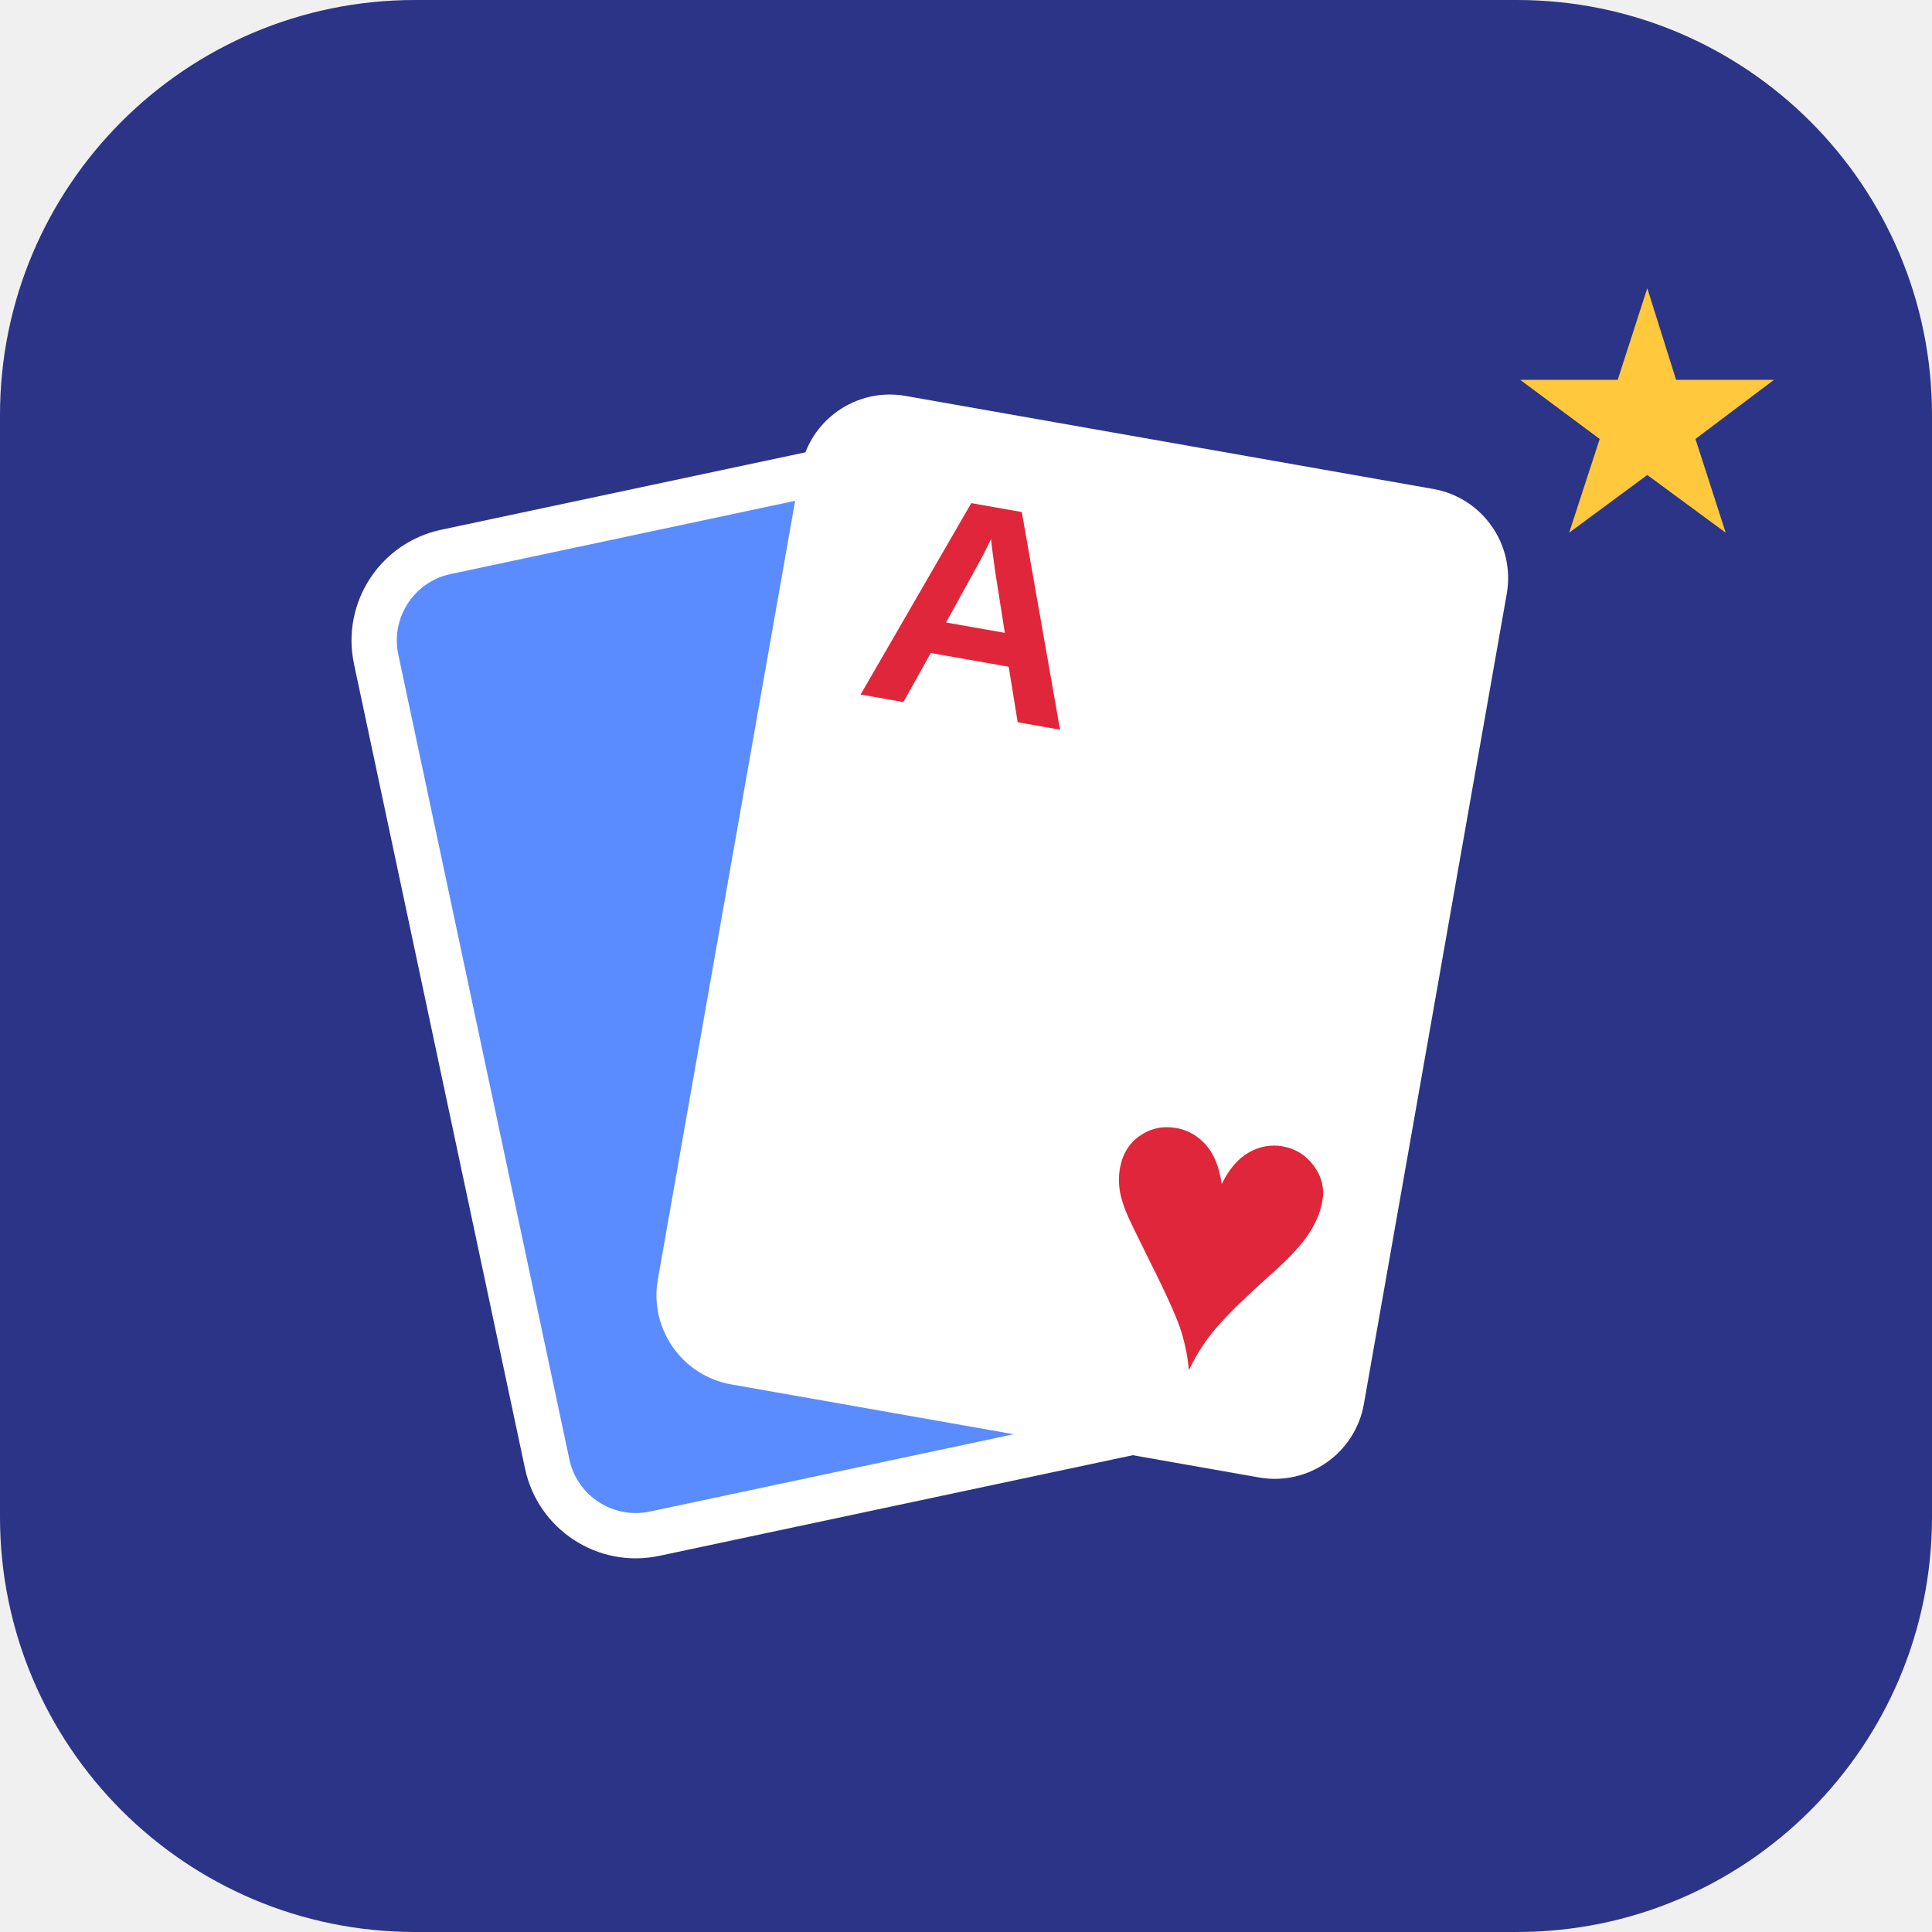
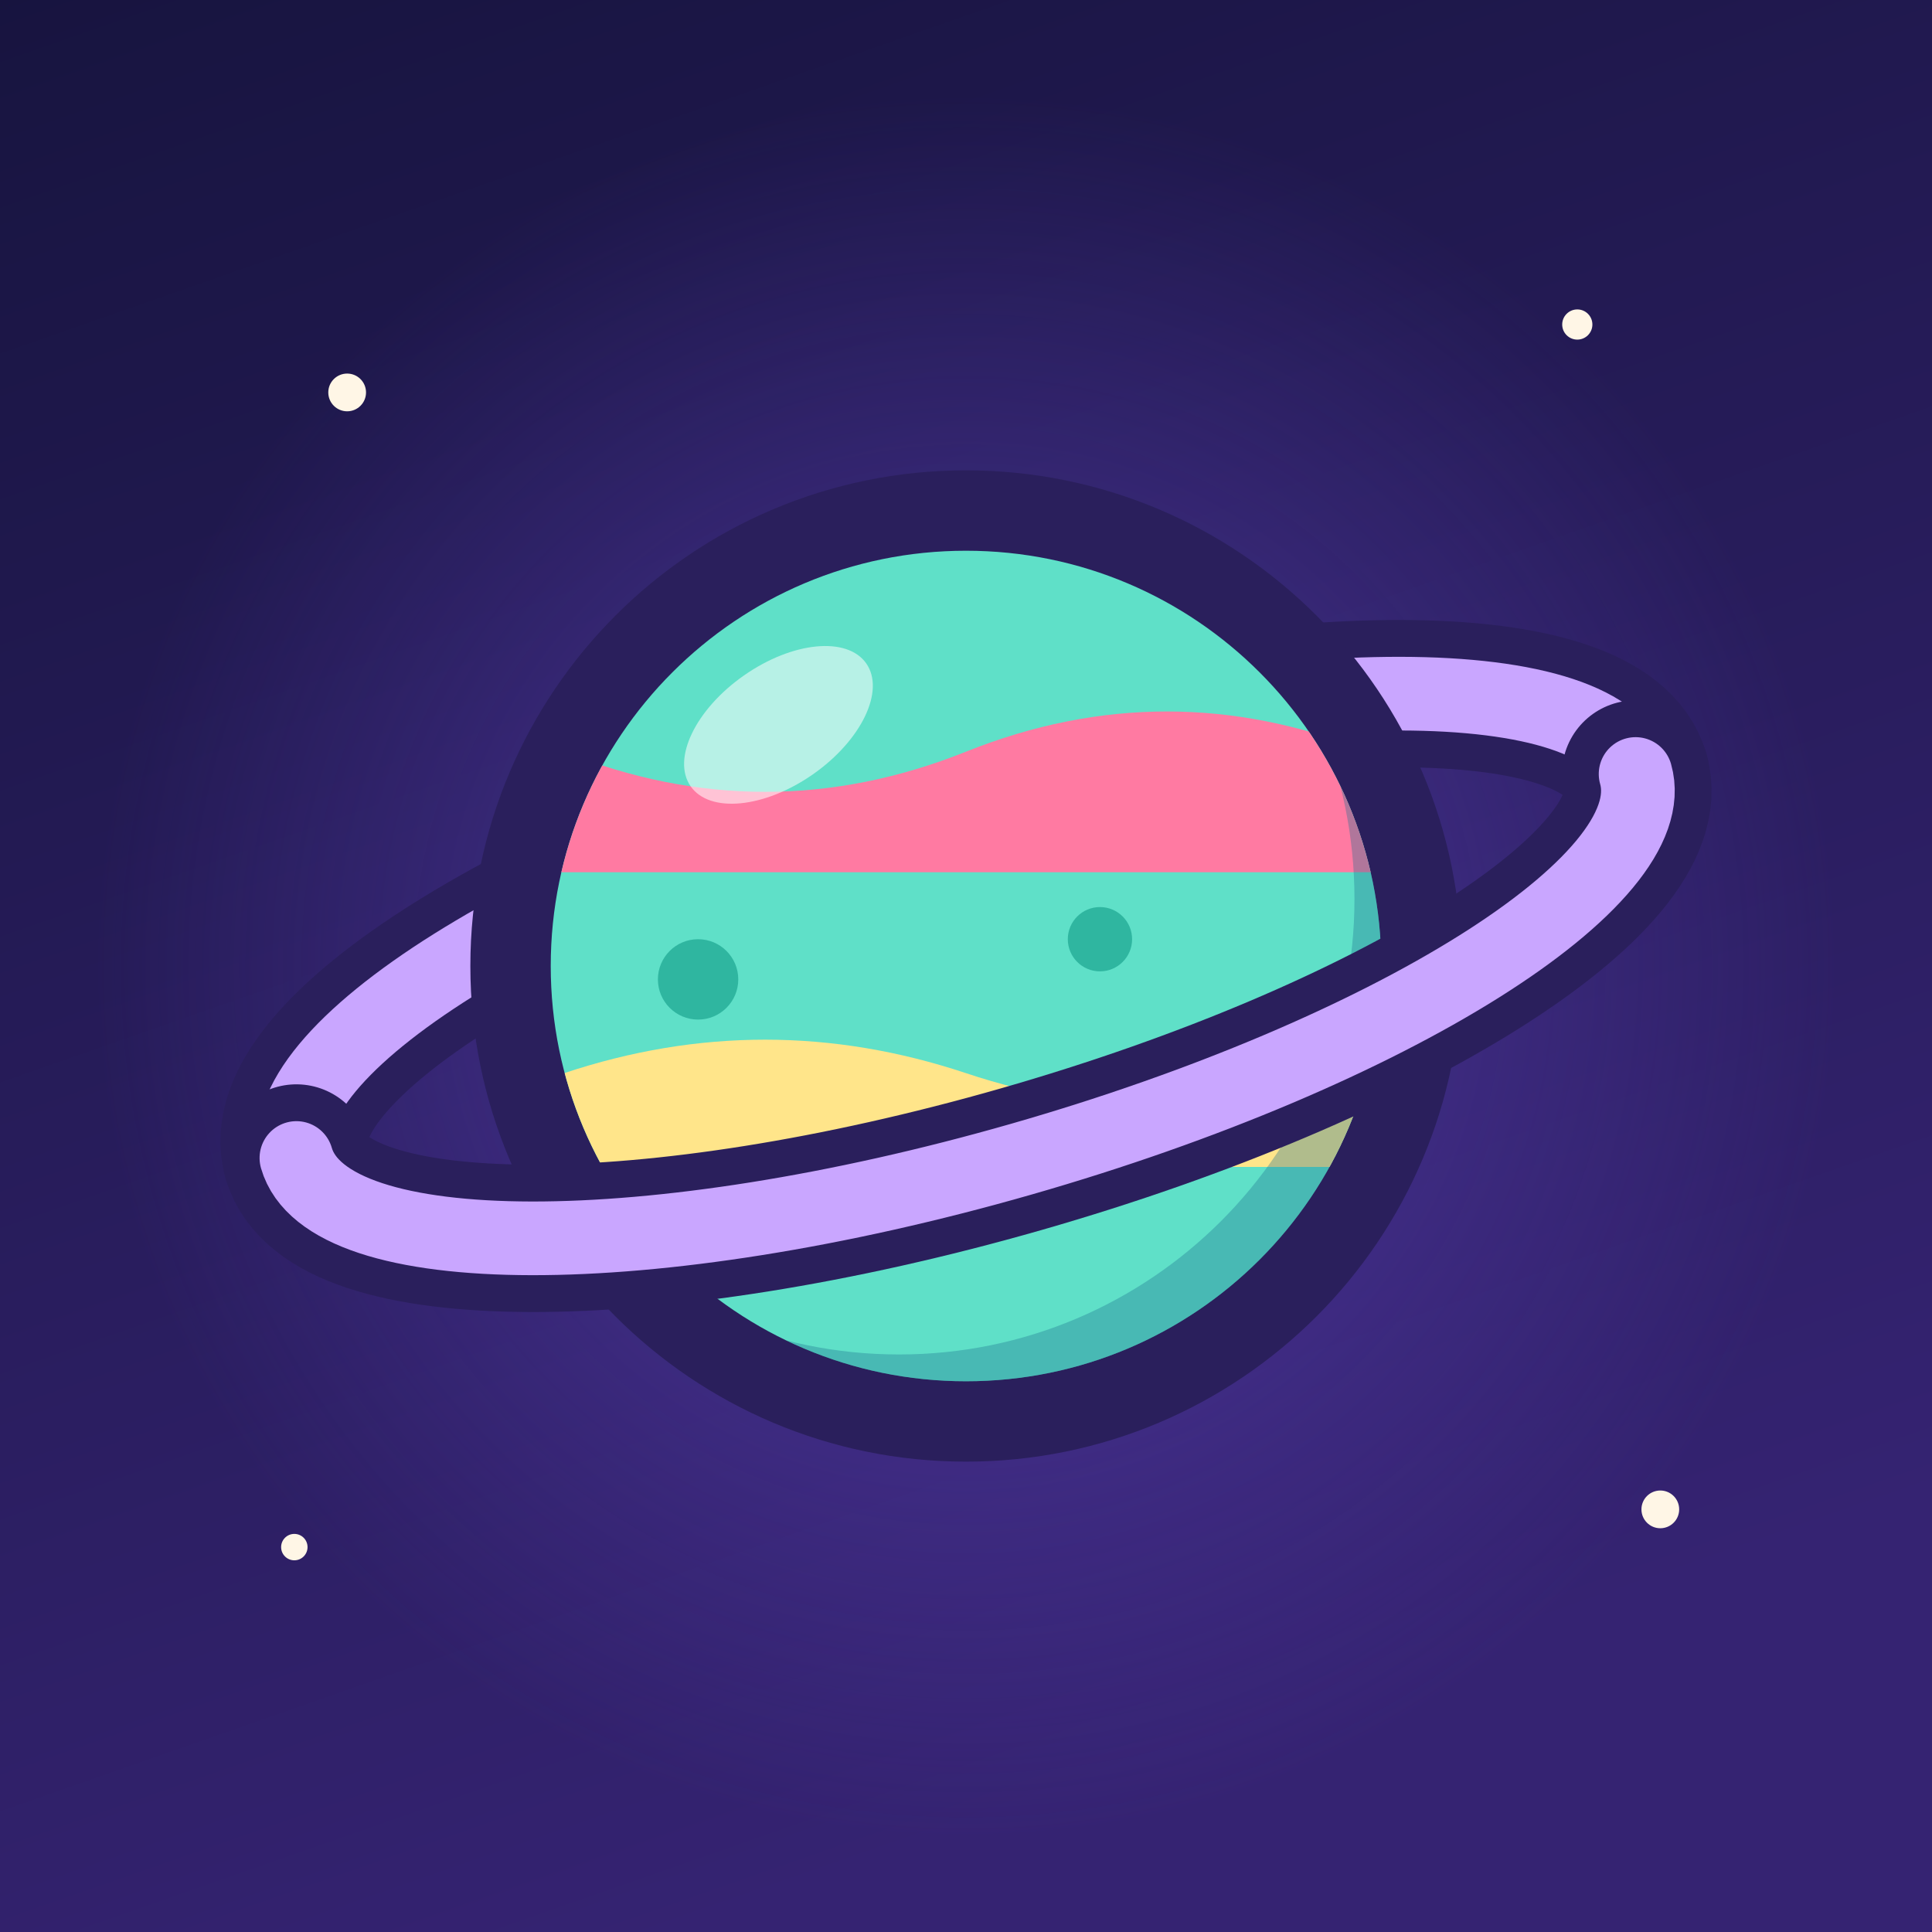
<svg xmlns="http://www.w3.org/2000/svg" viewBox="0 0 512 512">
-   <rect width="512" height="512" rx="110" fill="#2b3486" />
-   <g transform="rotate(-12 256 256)">
-     <rect x="120" y="120" width="190" height="266" rx="24" fill="#5b8cff" stroke="#fff" stroke-width="12" />
+   <defs>
+     <linearGradient id="bg" x1="0" y1="0" x2=".35" y2="1">
+       <stop offset="0" stop-color="#17143f" />
+       <stop offset="1" stop-color="#352372" />
+     </linearGradient>
+     <radialGradient id="glow" cx=".5" cy=".5" r=".5">
+       <stop offset="0" stop-color="#6b4bd0" stop-opacity=".55" />
+       <stop offset="1" stop-color="#6b4bd0" stop-opacity="0" />
+     </radialGradient>
+     <clipPath id="clip">
+       <circle cx="60" cy="60" r="31" />
+     </clipPath>
+   </defs>
+   <rect width="512" height="512" fill="url(#bg)" />
+   <circle cx="256" cy="256" r="230" fill="url(#glow)" />
+   <g fill="#fff6e6">
+     <circle cx="92" cy="104" r="5" />
+     <circle cx="418" cy="86" r="4" />
+     <circle cx="440" cy="400" r="5" />
+     <circle cx="78" cy="410" r="3.5" />
  </g>
-   <g transform="rotate(10 256 256)">
-     <rect x="190" y="110" width="190" height="266" rx="24" fill="#fff" />
-     <text x="214" y="190" font-family="Arial, sans-serif" font-weight="900" font-size="80" fill="#e0263a">A</text>
-     <text x="300" y="350" font-family="Arial, sans-serif" font-size="110" fill="#e0263a">♥</text>
+   <g transform="translate(256 256) scale(3.55) translate(-60 -60)">
+     <g transform="rotate(-16 60 60)">
+       <path d="M8 60a52 15 0 0 1 104 0" fill="none" stroke="#2a1f5c" stroke-width="11" stroke-linecap="round" />
+       <path d="M8 60a52 15 0 0 1 104 0" fill="none" stroke="#c9a6ff" stroke-width="5.5" stroke-linecap="round" />
+     </g>
+     <circle cx="60" cy="60" r="34" fill="#5fe0c8" stroke="#2a1f5c" stroke-width="6" />
+     <g clip-path="url(#clip)">
+       <path d="M0 44q15-6 30 0t30 0t30 0t30 0V53H0z" fill="#ff7aa2" />
+       <path d="M0 68q15 5 30 0t30 0t30 0t30 0V75H0z" fill="#ffe58a" />
+       <circle cx="40" cy="61" r="3" fill="#2fb6a0" />
+       <circle cx="70" cy="58" r="2.4" fill="#2fb6a0" />
+       <path d="M26 60a34 34 0 1 0 68 0a34 34 0 1 0-68 0zM21 55a34 34 0 1 0 68 0a34 34 0 1 0-68 0z" fill="#1c6f8f" fill-rule="evenodd" opacity=".35" />
+       <ellipse cx="46" cy="42" rx="8" ry="4.5" fill="#fff" opacity=".55" transform="rotate(-35 46 42)" />
+     </g>
+     <g transform="rotate(-16 60 60)">
+       <path d="M8 60a52 15 0 0 0 104 0" fill="none" stroke="#2a1f5c" stroke-width="11" stroke-linecap="round" />
+       <path d="M8 60a52 15 0 0 0 104 0" fill="none" stroke="#c9a6ff" stroke-width="5.5" stroke-linecap="round" />
+     </g>
  </g>
-   <text x="400" y="140" font-size="90" fill="#ffc83d">★</text>
</svg>
